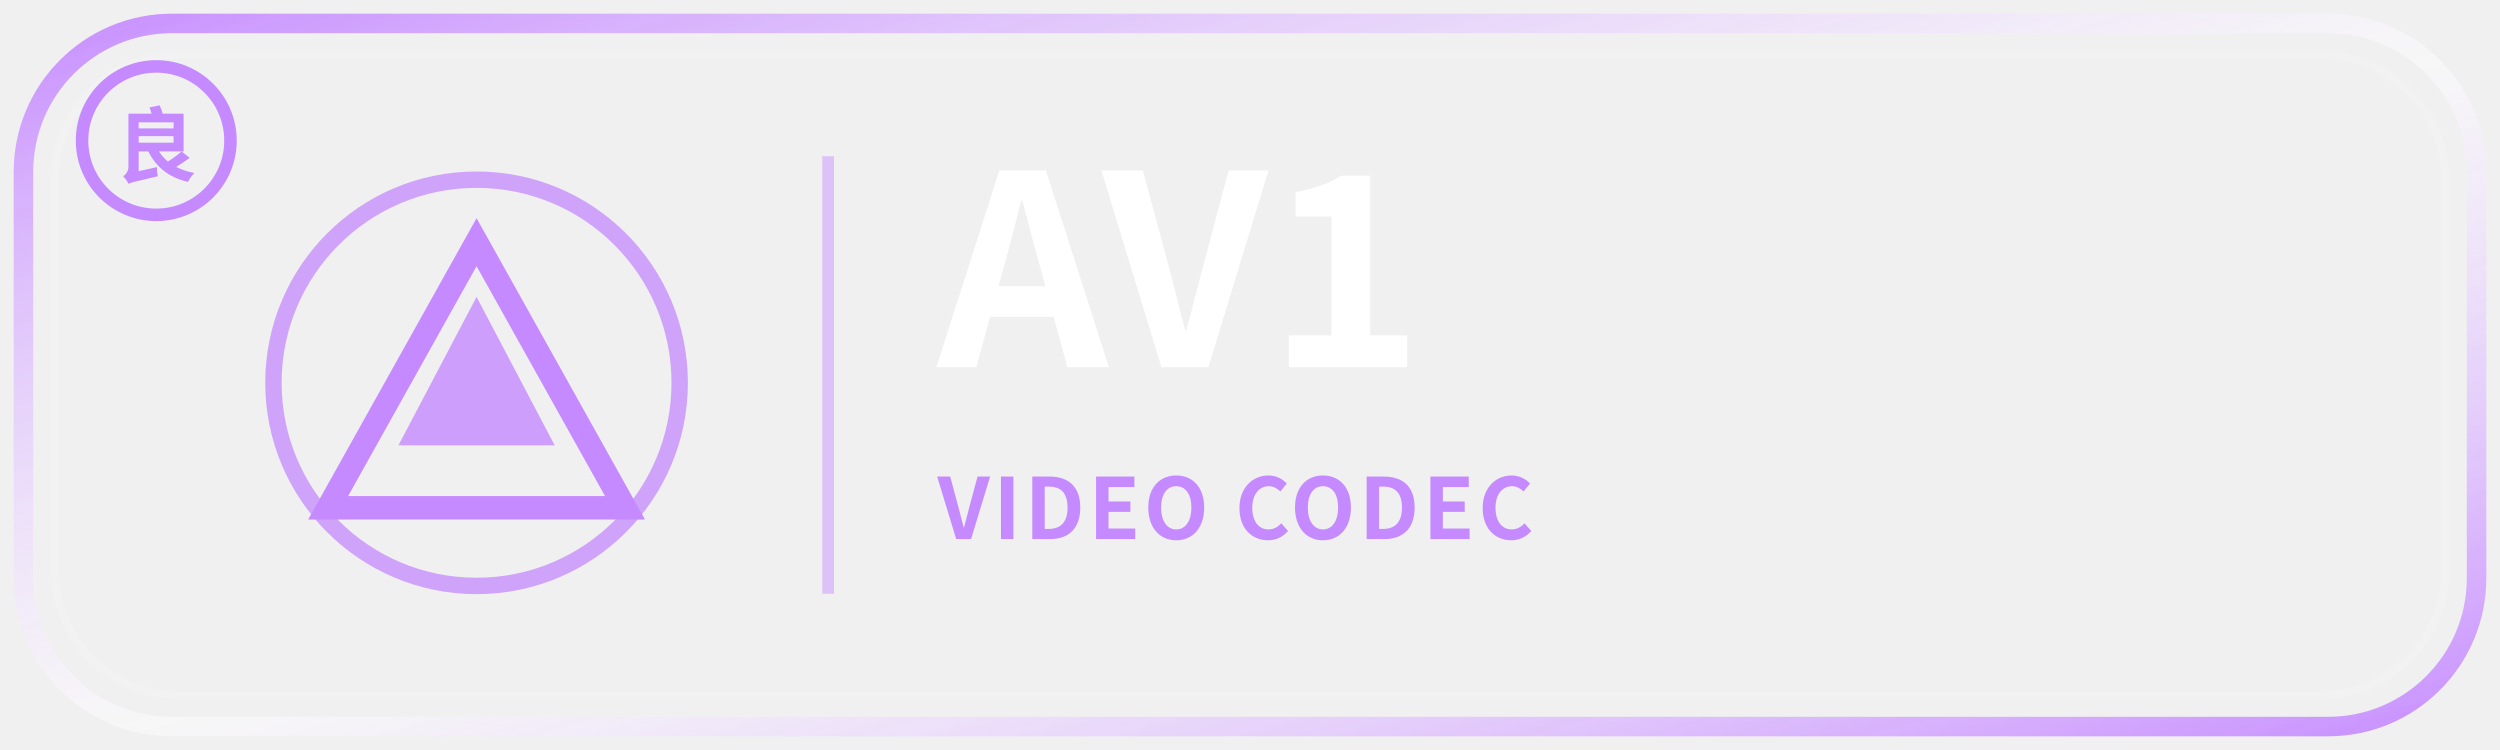
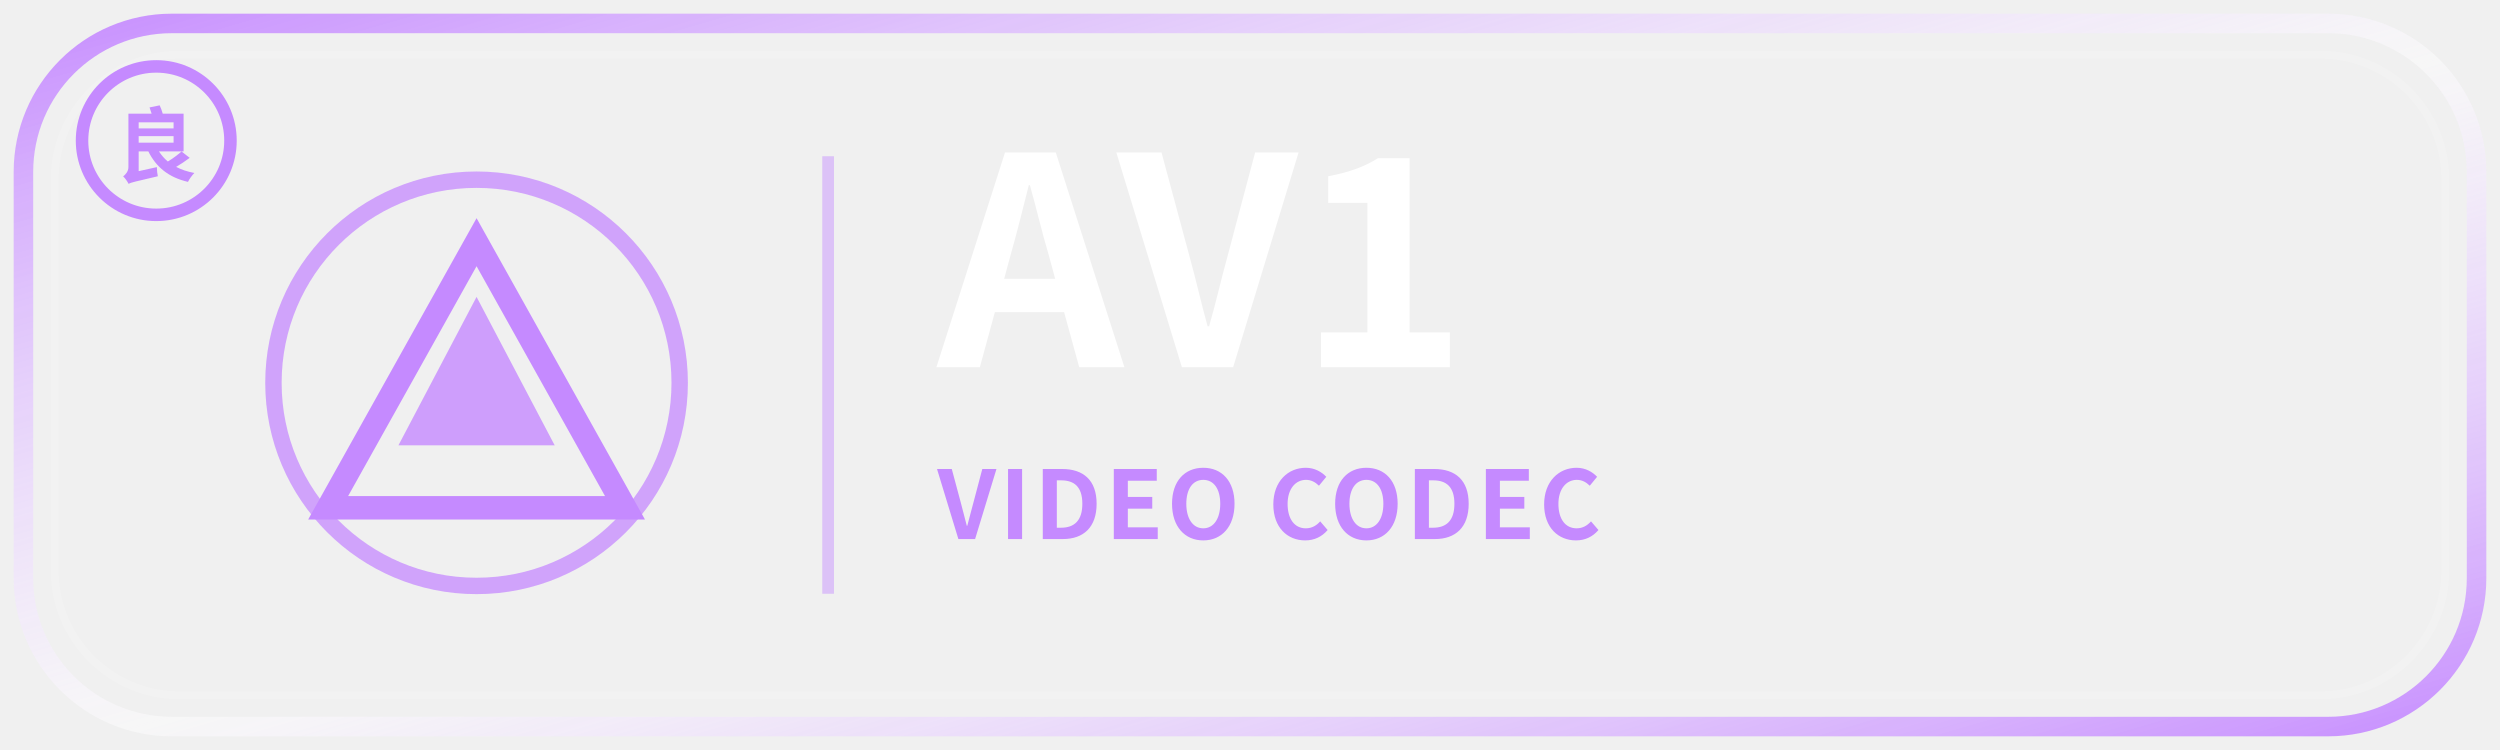
<svg xmlns="http://www.w3.org/2000/svg" width="320" height="96" viewBox="0 0 320 96">
  <defs>
    <linearGradient id="edge" x1="0" y1="0" x2="1" y2="1">
      <stop offset="0" stop-color="#C58AFF" stop-opacity=".95" />
      <stop offset=".52" stop-color="#FFFFFF" stop-opacity=".48" />
      <stop offset="1" stop-color="#C58AFF" stop-opacity=".95" />
    </linearGradient>
  </defs>
  <rect x="3" y="3" width="314" height="90" rx="19" fill="none" stroke="url(#edge)" stroke-width="2.5" />
  <rect x="7" y="7" width="306" height="82" rx="16" fill="none" stroke="#FFFFFF" stroke-opacity=".14" stroke-width="1" />
  <circle cx="20" cy="18" r="9.5" fill="none" stroke="#C58AFF" stroke-width="1.6" />
  <text x="20" y="22.5" text-anchor="middle" font-family="Noto Sans CJK SC,PingFang SC,Arial,sans-serif" font-size="10.5" font-weight="800" fill="#C58AFF">良</text>
  <circle cx="61" cy="49" r="26" fill="none" stroke="#C58AFF" stroke-width="2.1" stroke-opacity=".75" />
  <path d="M61 31l19 34H42z" fill="none" stroke="#C58AFF" stroke-width="3" />
  <path d="M61 38l10 19H51z" fill="#C58AFF" fill-opacity=".8" />
  <path d="M106 20v56" stroke="#C58AFF" stroke-opacity=".45" stroke-width="1.5" />
-   <text x="120" y="47" font-family="Noto Sans CJK SC,PingFang SC,Arial,Helvetica,sans-serif" font-size="34" font-weight="850" fill="#FFFFFF">AV1</text>
-   <text x="120" y="69" font-family="Noto Sans CJK SC,PingFang SC,Microsoft YaHei,Arial,sans-serif" font-size="10.8" font-weight="750" letter-spacing=".45" fill="#C58AFF">VIDEO CODEC</text>
+   <text x="120" y="47" font-family="Noto Sans CJK SC,PingFang SC,Arial,Helvetica,sans-serif" font-size="37.1" font-weight="850" fill="#FFFFFF">AV1</text>
+   <text x="120" y="69" font-family="Noto Sans CJK SC,PingFang SC,Microsoft YaHei,Arial,sans-serif" font-size="12.1" font-weight="750" letter-spacing=".45" fill="#C58AFF">VIDEO CODEC</text>
</svg>
